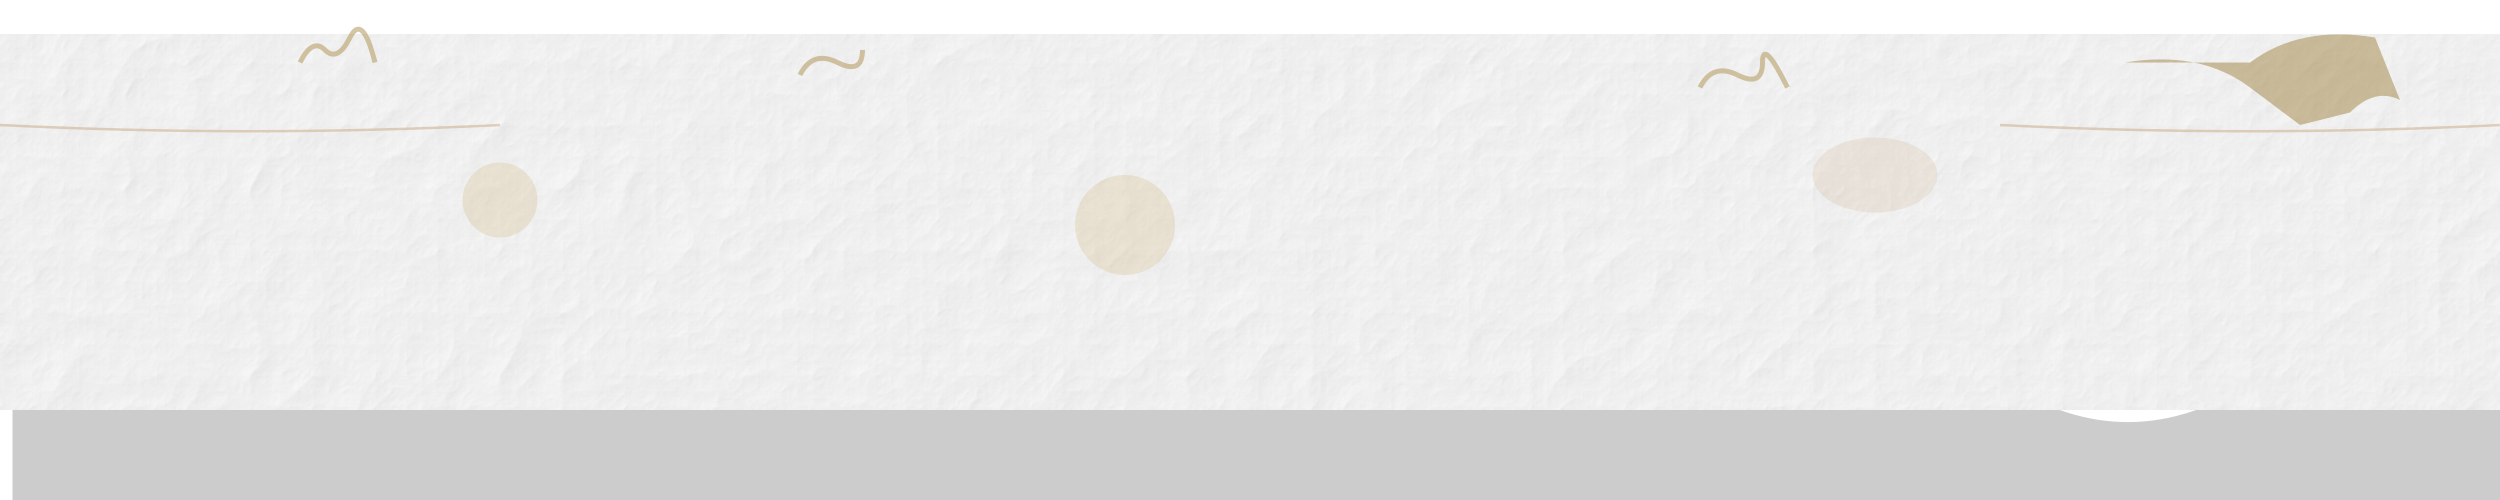
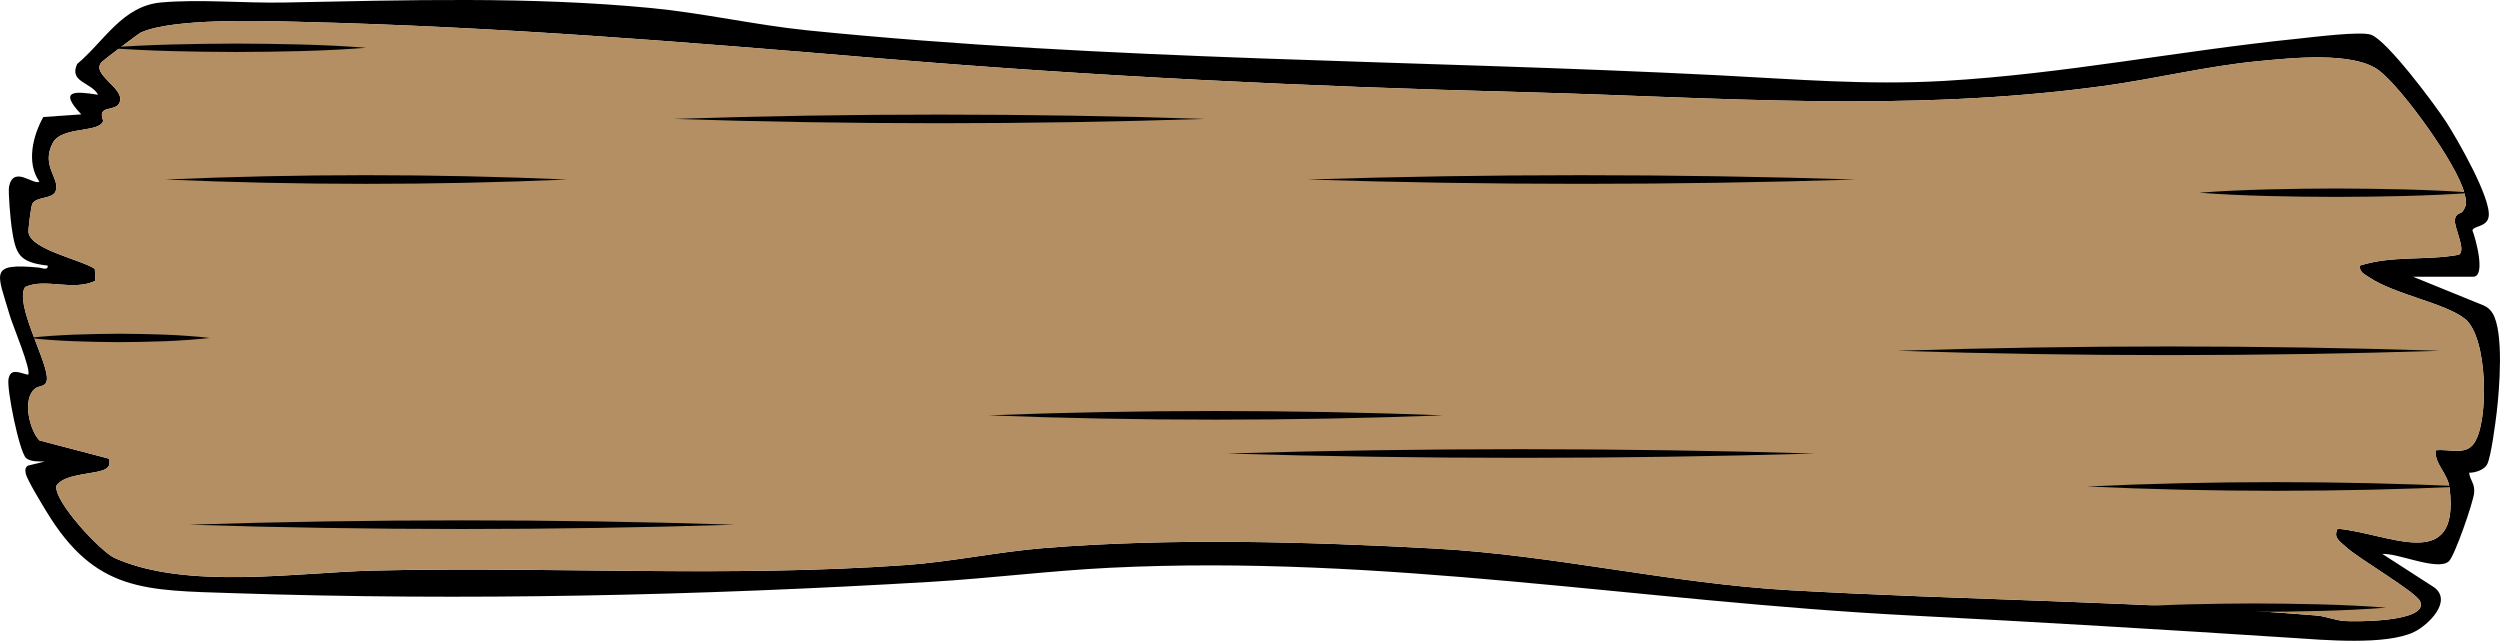
- <svg xmlns="http://www.w3.org/2000/svg" viewBox="0 0 1000 200" preserveAspectRatio="none">
+ <svg xmlns="http://www.w3.org/2000/svg" id="Layer_2" data-name="Layer 2" viewBox="0 0 893.07 228.91">
  <defs>
-     <filter id="roughPaper" x="0%" y="0%" width="100%" height="100%">
-       <feTurbulence baseFrequency="0.04" numOctaves="5" result="noise" />
-       <feDiffuseLighting in="noise" lighting-color="white" surfaceScale="1">
-         <feDistantLight azimuth="45" elevation="60" />
-       </feDiffuseLighting>
-     </filter>
-     <linearGradient id="oldPaper" x1="0%" y1="0%" x2="100%" y2="100%">
-       <stop offset="0%" style="stop-color:#f4e8d0;stop-opacity:1" />
-       <stop offset="20%" style="stop-color:#e8dab3;stop-opacity:1" />
-       <stop offset="50%" style="stop-color:#ead4a3;stop-opacity:1" />
-       <stop offset="80%" style="stop-color:#d4bc87;stop-opacity:1" />
-       <stop offset="100%" style="stop-color:#ceb074;stop-opacity:1" />
-     </linearGradient>
+     <style>
+       .cls-1 {
+         fill: #b48f63;
+       }
+     </style>
  </defs>
-   <path d="M 0,150 Q 50,140 100,145 T 200,150 T 300,145 T 400,150 T 500,145 T 600,150 T 700,145 T 800,150 T 900,145 T 1000,150 L 1000,200 L 0,200 Z" fill="rgba(0,0,0,0.2)" transform="translate(5, 5)" />
-   <path d="M 0,150 Q 50,140 100,145 T 200,150 T 300,145 T 400,150 T 500,145 T 600,150 T 700,145 T 800,150 T 900,145 T 1000,150 L 1000,50 Q 980,20 950,15 T 900,25 T 850,20 Q 800,10 750,30 T 700,25 T 650,35 Q 600,25 550,20 T 500,30 T 450,25 Q 400,15 350,35 T 300,30 T 250,25 Q 200,20 150,30 T 100,25 T 50,35 Q 25,25 0,50 Z" fill="url(#oldPaper)" filter="url(#roughPaper)" />
-   <path d="M 120,25 Q 125,15 130,20 T 140,15 T 150,25" fill="none" stroke="#b8a068" stroke-width="2" opacity="0.6" />
-   <path d="M 320,30 Q 325,20 335,25 T 345,20" fill="none" stroke="#b8a068" stroke-width="2" opacity="0.6" />
-   <path d="M 680,35 Q 685,25 695,30 T 705,25 T 715,35" fill="none" stroke="#b8a068" stroke-width="2" opacity="0.6" />
-   <circle cx="200" cy="80" r="15" fill="#d4bc87" opacity="0.3" />
-   <ellipse cx="750" cy="70" rx="25" ry="15" fill="#c8a882" opacity="0.2" />
-   <circle cx="450" cy="90" r="20" fill="#ceb074" opacity="0.25" />
-   <path d="M 850,25 Q 880,20 900,35 T 920,50 T 940,45 Q 950,35 960,40 L 950,15 Q 920,10 900,25 Z" fill="#8b6914" opacity="0.4" />
-   <path d="M 0,50 Q 100,55 200,50" fill="none" stroke="#c8a882" stroke-width="1" opacity="0.5" />
-   <path d="M 800,50 Q 900,55 1000,50" fill="none" stroke="#c8a882" stroke-width="1" opacity="0.5" />
+   <g id="Layer_2-2" data-name="Layer 2">
+     <g>
+       <path d="M862.03,98.87l25.24,10.26c1.37.59,2.41,1.55,3.18,2.82,4.07,6.77,2.41,27.14,1.45,35.29-.44,3.74-2.03,15.91-3.4,18.6-1.04,2.04-4.29,3.05-6.47,3.04.44,2.96,2.1,3.74,1.8,7.2-.28,3.27-7.01,22.74-9.08,24.49-4.08,3.46-18.18-3.06-23.71-2.69l18.53,11.95c6.6,4.93-2.07,13.43-7.16,15.91-9.99,4.87-32.31,2.87-43.86,2.11-45.39-2.95-90.71-5.66-136.02-7.98-96.97-4.96-187.99-21.86-286.03-17.05-21.31,1.05-42.68,3.77-63.97,5.03-82.78,4.91-165.95,6.8-249.03,4.05-31.63-1.05-49.39-.3-66.88-29.12-1.5-2.47-7.12-11.65-7.42-13.65-.19-1.21-.35-2.02.8-2.81l6.03-1.45c-1.99-.05-5.23.17-6.74-1.27-2.43-2.32-6.94-24.64-6.25-28.23.8-4.17,4.13-2.03,7-1.51,1.28-1.49-5.54-17.73-6.49-21-4.5-15.43-7.79-18.97,10.29-17.28,1.11.1,3.4,1.18,3.2-.7-10.4-1.2-11.46-4.07-12.88-13.63-.36-2.42-1.31-12.77-.92-14.64,1.62-7.7,8.83-.28,10.8-1.75-4.72-6.75-2.26-16.48,1.43-23.06l13.57-.94c-8.11-8.59-2.63-8.4,6-7-2.36-4.53-10.49-4.4-7.49-10.98C37.26,14.72,43.73,2.12,57.55.88c13.74-1.23,29.91.3,44.02.02,43.6-.84,87.41-2.22,130.95,1.96,18.74,1.8,37.31,6.09,56.01,7.99,107.32,10.86,217.2,10.55,324.98,16.02,27.58,1.4,53.17,3.62,81.05,2.03,42.28-2.41,83.95-10.77,125.96-15.04,5.43-.55,22.62-2.77,26.45-1.46,5.71,1.95,22.93,25.07,26.85,31.14,3.99,6.17,16.1,27.21,15.21,33.76-.52,3.9-5.49,3.32-5.81,5,1.09,2.68,4.93,16.55.29,16.55h-21.5ZM879.7,75.57c1.76-2.5,1.33-3.79.67-6.51-2.51-10.22-21.9-37.1-30.31-43.72-9.07-7.14-31.85-4.57-43.51-3.47-18.2,1.73-36.94,6.37-55.15,8.85-70.94,9.65-137.06,4.02-207.81,2.18-76.7-1.98-152.45-5.58-229.06-12.03-69.45-5.85-136.9-11.37-206.95-13.05-13.65-.33-45.63-1.43-57.28,3.81-.8.36-13.39,9.88-13.98,10.53-4.15,4.57,8.98,9.5,6.28,14.71-1.67,3.22-7.96.39-5.75,6.28-1.14,4.45-14.84,1.8-18.04,7.99-4.23,8.18,2.61,12.41,1.1,17.06-.99,3.03-7.04,1.91-8.39,4.66-.42.86-1.51,9.15-1.33,10.27,1.01,6.09,18.64,9.58,23.68,12.91l.2,4.28c-8.16,3.83-17.85-1.12-25.11,2.22-3.72,5.77,7.22,25.08,7.78,32.01.32,3.95-2.51,2.93-4.22,4.27-4.61,3.64-2.07,14.7,1.55,18.51l24.97,6.55c.04,1.55.39,2.41-1.03,3.47-2.98,2.23-14.74,1.48-17.84,6.13-1.24,5.35,15.74,23.62,20.87,25.9,25.76,11.43,65,5.11,92.46,4.45,63.53-1.51,126.53,2.52,190.03-1.97,16.32-1.15,32.68-4.69,48.97-6.03,45.24-3.71,94.93-2.33,140.15.14,42.53,2.32,84.19,12.47,126.9,14.89,62.83,3.56,125.21,3.91,187.98,9.02,3.32.27,6.74,1.75,10.03,1.97,3.52.24,30.16.45,27-7-1.43-3.39-22-15.25-26.53-19.47-2.3-2.14-4.56-3.25-2.97-6.49,17.83,1.42,43.85,16.55,40-14.54-.67-5.4-5.26-8.32-5.03-13.47,4.83-.65,10.75,2.03,13.86-2.65,5.3-7.97,4.8-37.95-3.36-44.35-7.25-5.68-25.18-8.71-34.19-14.81-1.48-1-3.66-1.89-3.3-4.19,11.7-3.72,23.66-1.7,35.41-3.89,2.6-1.87-1.9-9.72-1.48-12.61.34-2.32,2.22-2.07,2.73-2.8Z" />
+       <path class="cls-1" d="M879.7,75.57c-.51.73-2.39.48-2.73,2.8-.43,2.88,4.07,10.74,1.48,12.61-11.76,2.2-23.71.18-35.41,3.89-.36,2.3,1.83,3.19,3.3,4.19,9.01,6.1,26.94,9.13,34.19,14.81,8.16,6.4,8.66,36.38,3.36,44.35-3.11,4.68-9.03,2-13.86,2.65-.23,5.16,4.36,8.07,5.03,13.47,3.86,31.09-22.17,15.97-40,14.54-1.59,3.25.67,4.35,2.97,6.49,4.53,4.22,25.09,16.08,26.53,19.47,3.15,7.45-23.49,7.24-27,7-3.29-.22-6.71-1.7-10.03-1.97-62.77-5.11-125.14-5.46-187.98-9.02-42.71-2.42-84.38-12.57-126.9-14.89-45.22-2.46-94.91-3.85-140.15-.14-16.3,1.34-32.65,4.87-48.97,6.03-63.49,4.49-126.5.46-190.03,1.97-27.46.65-66.7,6.98-92.46-4.45-5.13-2.28-22.11-20.55-20.87-25.9,3.1-4.65,14.86-3.9,17.84-6.13,1.42-1.06,1.07-1.92,1.03-3.47l-24.97-6.55c-3.62-3.82-6.16-14.87-1.55-18.51,1.71-1.35,4.54-.32,4.22-4.27-.57-6.92-11.5-26.23-7.78-32.01,7.27-3.35,16.96,1.61,25.11-2.22l-.2-4.28c-5.03-3.33-22.66-6.82-23.68-12.91-.19-1.13.9-9.41,1.33-10.27,1.35-2.75,7.4-1.62,8.39-4.66,1.51-4.65-5.33-8.89-1.1-17.06,3.2-6.19,16.91-3.54,18.04-7.99-2.21-5.88,4.07-3.06,5.75-6.28,2.71-5.21-10.42-10.14-6.28-14.71.59-.65,13.18-10.17,13.98-10.53,11.65-5.24,43.63-4.13,57.28-3.81,70.05,1.69,137.5,7.2,206.95,13.05,76.61,6.45,152.37,10.05,229.06,12.03,70.74,1.83,136.86,7.47,207.81-2.18,18.21-2.48,36.95-7.12,55.15-8.85,11.66-1.11,34.44-3.67,43.51,3.47,8.41,6.62,27.8,33.49,30.31,43.72.67,2.71,1.09,4-.67,6.51Z" />
+     </g>
+     <path d="M10.21,120.72c10.6-1.2,21.68-1.42,32.35-1.5,10.68.07,21.75.29,32.35,1.5-10.6,1.21-21.68,1.43-32.35,1.5-10.68-.08-21.75-.3-32.35-1.5h0Z" />
+     <path d="M59.03,64.13c47.62-2.05,95.91-2.07,143.53,0-47.62,2.07-95.91,2.05-143.53,0h0Z" />
+     <path d="M67.5,187.43c64.66-2.05,130.17-2.06,194.82,0-64.66,2.06-130.17,2.05-194.82,0h0Z" />
+     <path d="M662.8,64.13c-64.97,2.05-130.8,2.06-195.76,0,64.97-2.06,130.8-2.05,195.76,0h0Z" />
+     <path d="M430.33,42.48c-62.94,2.05-126.71,2.06-189.65,0,62.94-2.06,126.71-2.05,189.65,0h0Z" />
+     <path d="M37.86,17.07c15.24-1.2,31.16-1.42,46.47-1.5,15.32.07,31.22.29,46.47,1.5-15.24,1.21-31.16,1.43-46.47,1.5-15.32-.07-31.22-.3-46.47-1.5h0Z" />
+     <path d="M880.68,173.78c-44.81,2.05-90.25,2.07-135.06,0,44.81-2.07,90.25-2.05,135.06,0h0Z" />
+     <path d="M852.44,217.07c-15.43,1.2-31.55,1.42-47.06,1.5-15.51-.07-31.62-.29-47.06-1.5,15.43-1.21,31.55-1.43,47.06-1.5,15.51.08,31.62.3,47.06,1.5h0Z" />
+     <path d="M883.5,68.84c-16.05,1.2-32.82,1.42-48.94,1.5-16.13-.07-32.88-.29-48.94-1.5,16.05-1.21,32.82-1.43,48.94-1.5,16.13.08,32.88.3,48.94,1.5h0Z" />
+     <path d="M871.74,125.31c-64.34,2.05-129.54,2.06-193.88,0,64.34-2.06,129.54-2.05,193.88,0h0Z" />
+     <path d="M648.21,162.01c-69.66,2.05-140.23,2.06-209.88,0,69.66-2.06,140.23-2.05,209.88,0h0Z" />
+     <path d="M515.5,148.37c-53.87,2.05-108.48,2.06-162.35,0,53.87-2.06,108.48-2.05,162.35,0h0Z" />
+   </g>
</svg>
